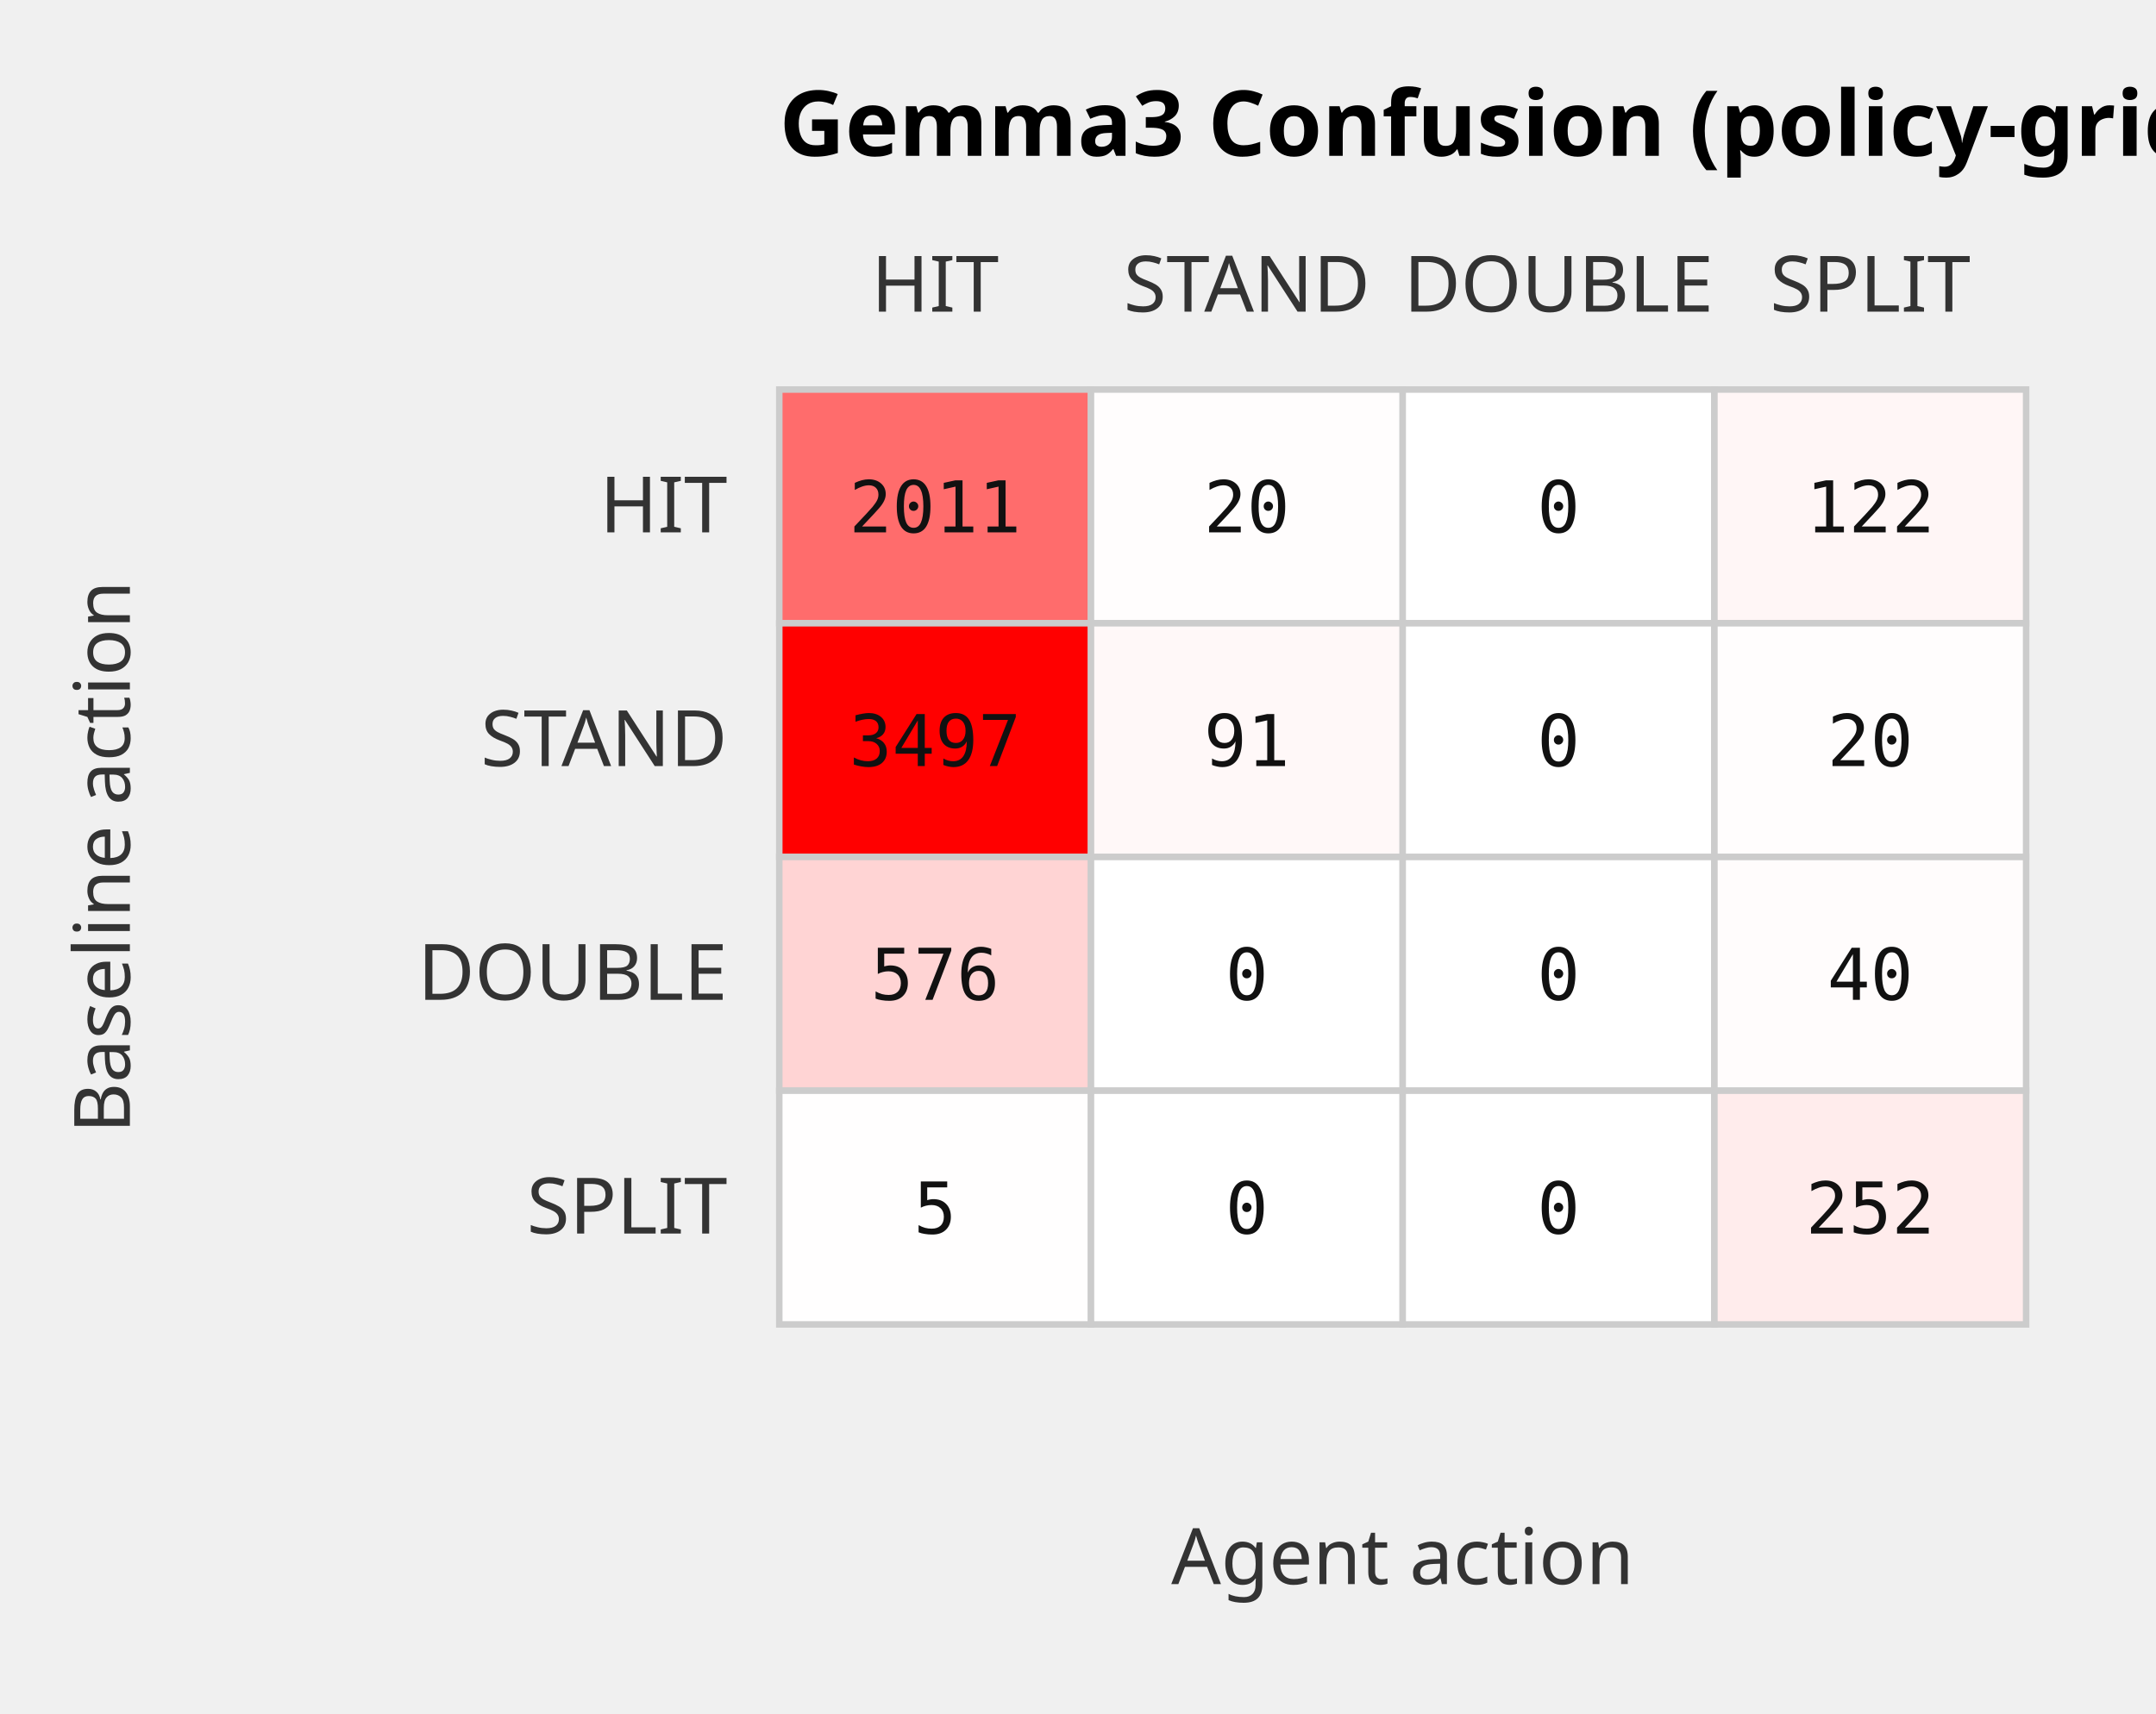
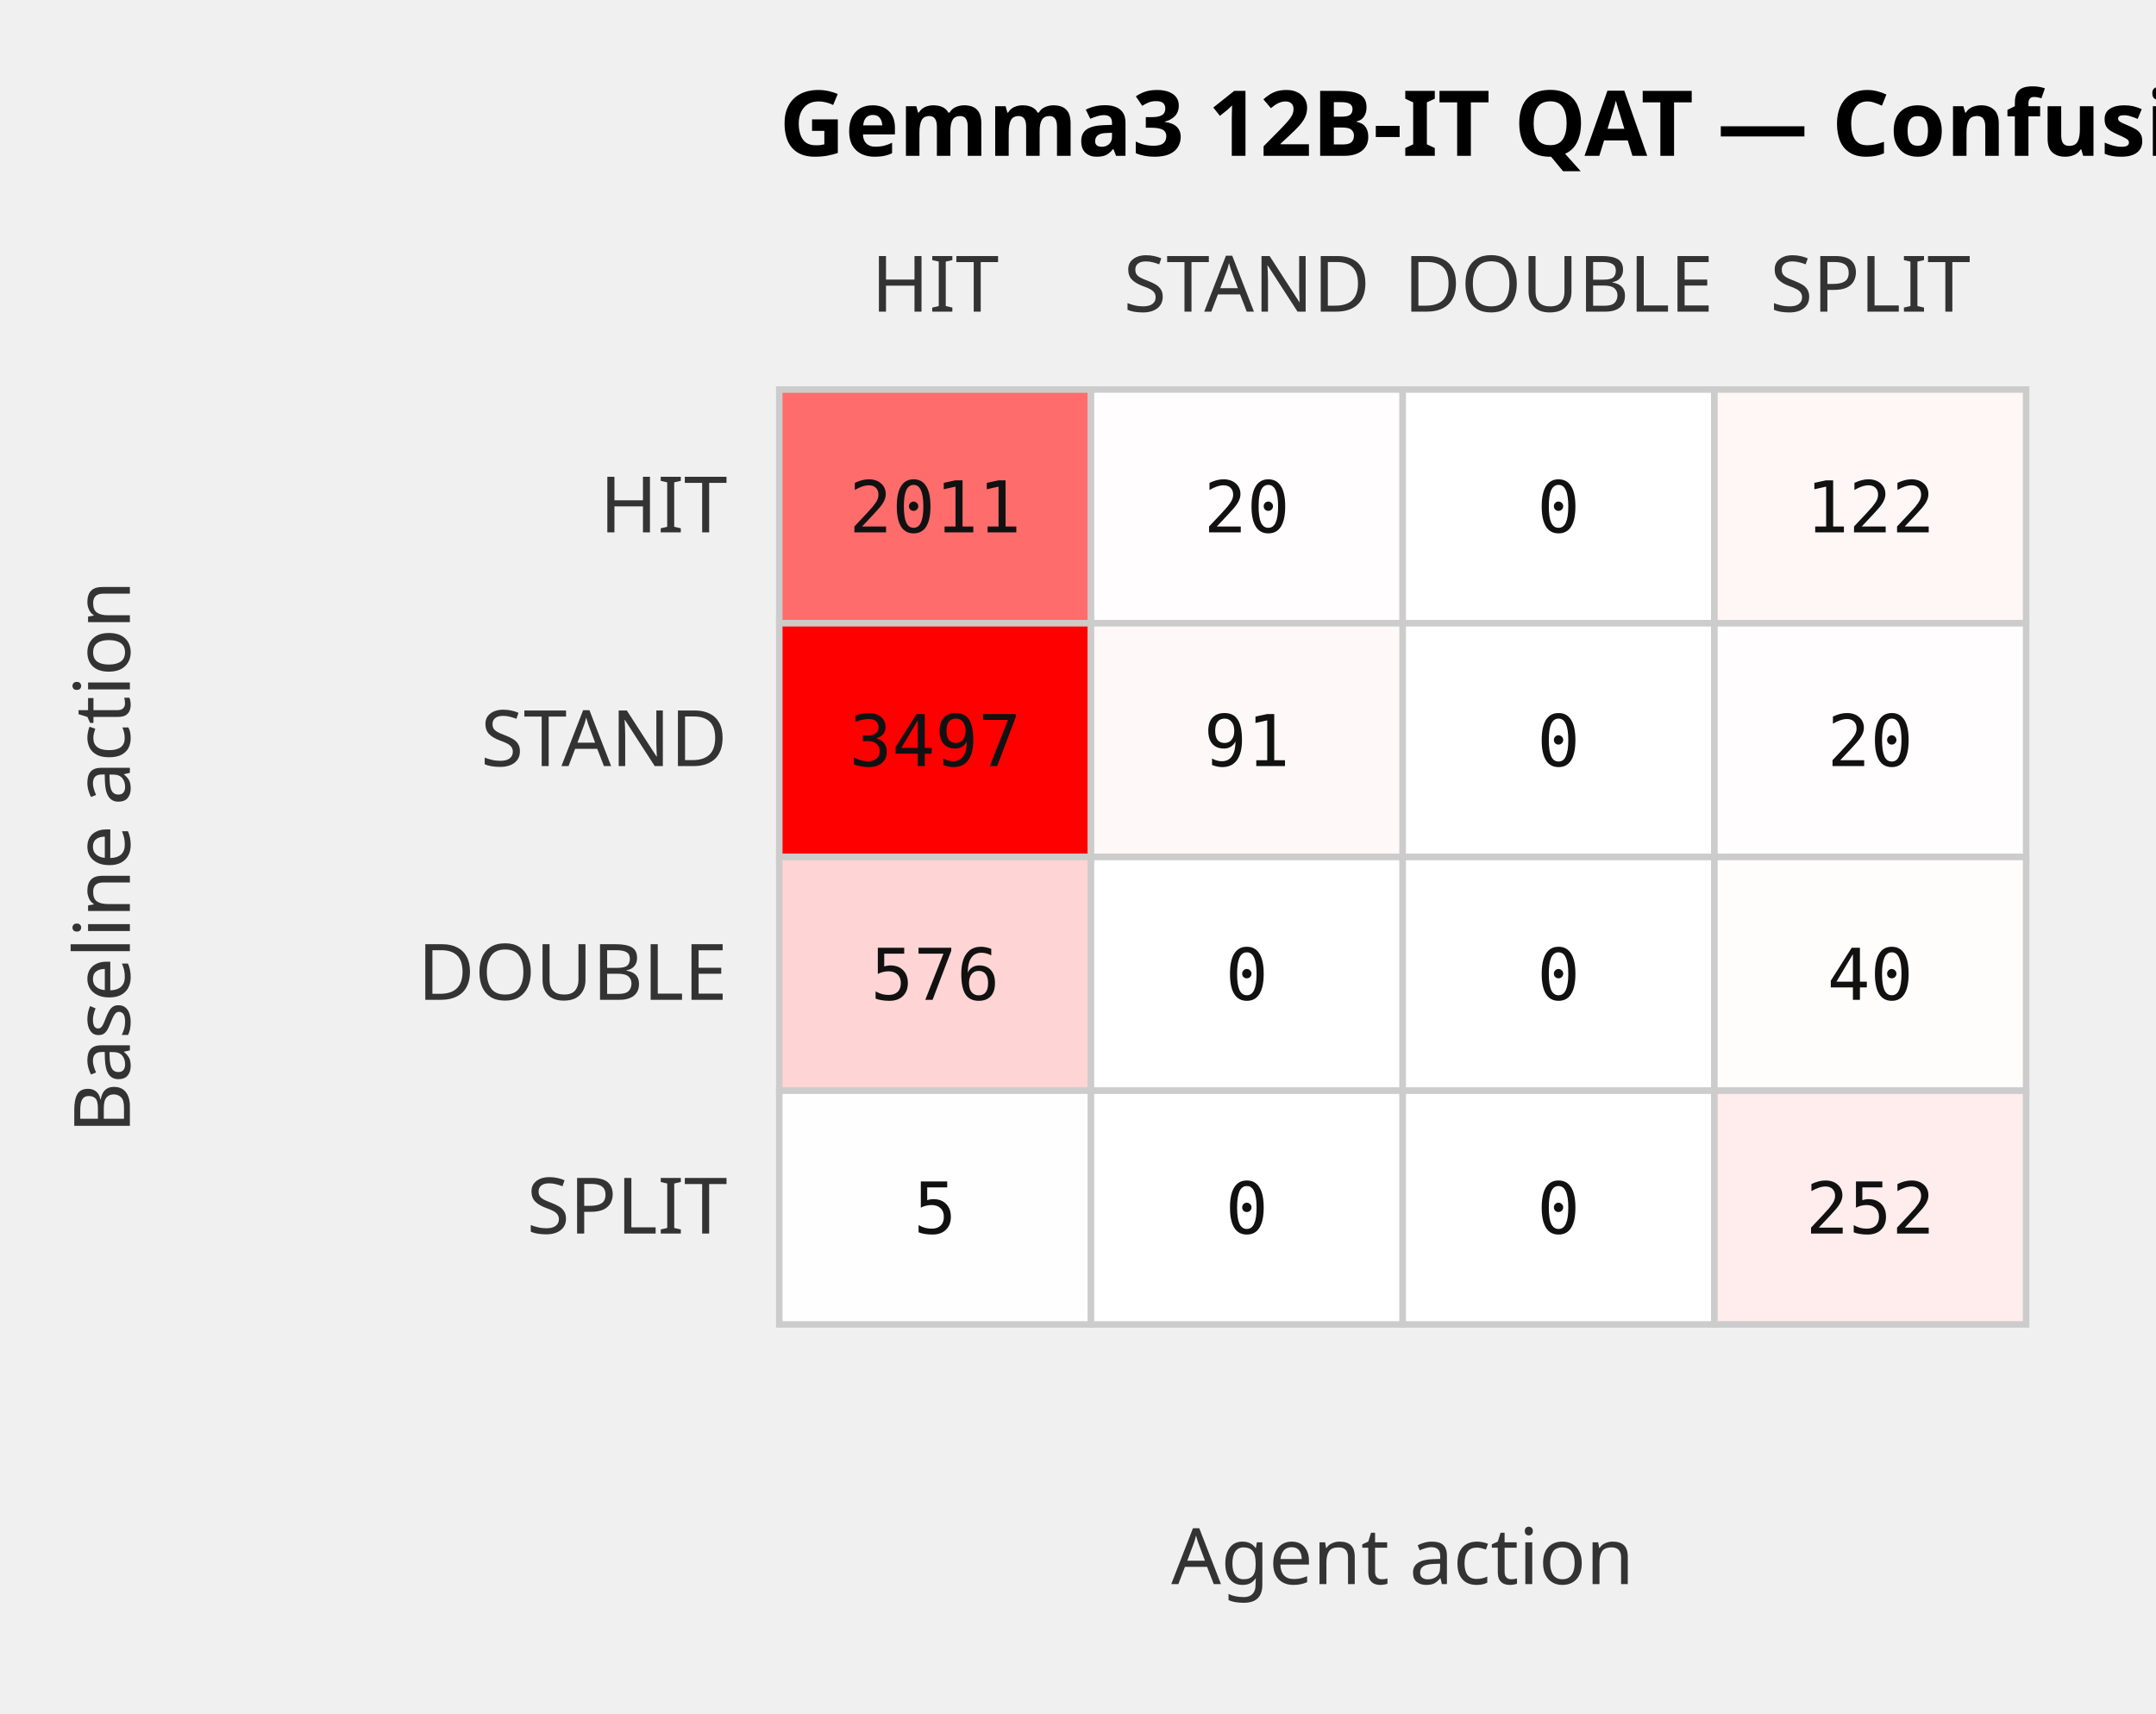
<svg xmlns="http://www.w3.org/2000/svg" width="332" height="264" viewBox="0 0 332 264">
  <style> .lbl{font: 12px sans-serif; fill:#333} .title{font: 14px sans-serif; font-weight:600} .val{font: 11px monospace; fill:#111} </style>
-   <text class="title" x="120" y="24">Gemma3 Confusion (policy-grid)</text>
+   <text class="title" x="120" y="24">Gemma3 12B-IT QAT — Confusion (policy-grid)</text>
  <text class="lbl" x="144.0" y="48" text-anchor="middle">HIT</text>
  <text class="lbl" x="192.0" y="48" text-anchor="middle">STAND</text>
  <text class="lbl" x="240.0" y="48" text-anchor="middle">DOUBLE</text>
  <text class="lbl" x="288.0" y="48" text-anchor="middle">SPLIT</text>
  <text class="lbl" x="112" y="82.0" text-anchor="end">HIT</text>
  <text class="lbl" x="112" y="118.0" text-anchor="end">STAND</text>
  <text class="lbl" x="112" y="154.0" text-anchor="end">DOUBLE</text>
  <text class="lbl" x="112" y="190.0" text-anchor="end">SPLIT</text>
  <rect x="120" y="60" width="48" height="36" fill="#ff6c6c" stroke="#ccc" />
  <text class="val" x="144.0" y="82.0" text-anchor="middle">2011</text>
  <rect x="168" y="60" width="48" height="36" fill="#fffdfd" stroke="#ccc" />
  <text class="val" x="192.0" y="82.0" text-anchor="middle">20</text>
  <rect x="216" y="60" width="48" height="36" fill="#ffffff" stroke="#ccc" />
  <text class="val" x="240.0" y="82.0" text-anchor="middle">0</text>
  <rect x="264" y="60" width="48" height="36" fill="#fff6f6" stroke="#ccc" />
  <text class="val" x="288.0" y="82.0" text-anchor="middle">122</text>
  <rect x="120" y="96" width="48" height="36" fill="#ff0000" stroke="#ccc" />
  <text class="val" x="144.0" y="118.0" text-anchor="middle">3497</text>
  <rect x="168" y="96" width="48" height="36" fill="#fff8f8" stroke="#ccc" />
  <text class="val" x="192.0" y="118.0" text-anchor="middle">91</text>
  <rect x="216" y="96" width="48" height="36" fill="#ffffff" stroke="#ccc" />
  <text class="val" x="240.0" y="118.0" text-anchor="middle">0</text>
  <rect x="264" y="96" width="48" height="36" fill="#fffdfd" stroke="#ccc" />
  <text class="val" x="288.0" y="118.0" text-anchor="middle">20</text>
  <rect x="120" y="132" width="48" height="36" fill="#ffd4d4" stroke="#ccc" />
  <text class="val" x="144.0" y="154.0" text-anchor="middle">576</text>
  <rect x="168" y="132" width="48" height="36" fill="#ffffff" stroke="#ccc" />
  <text class="val" x="192.0" y="154.0" text-anchor="middle">0</text>
  <rect x="216" y="132" width="48" height="36" fill="#ffffff" stroke="#ccc" />
  <text class="val" x="240.0" y="154.0" text-anchor="middle">0</text>
  <rect x="264" y="132" width="48" height="36" fill="#fffcfc" stroke="#ccc" />
  <text class="val" x="288.0" y="154.0" text-anchor="middle">40</text>
  <rect x="120" y="168" width="48" height="36" fill="#fffefe" stroke="#ccc" />
  <text class="val" x="144.0" y="190.0" text-anchor="middle">5</text>
  <rect x="168" y="168" width="48" height="36" fill="#ffffff" stroke="#ccc" />
  <text class="val" x="192.0" y="190.0" text-anchor="middle">0</text>
  <rect x="216" y="168" width="48" height="36" fill="#ffffff" stroke="#ccc" />
  <text class="val" x="240.0" y="190.0" text-anchor="middle">0</text>
  <rect x="264" y="168" width="48" height="36" fill="#ffecec" stroke="#ccc" />
  <text class="val" x="288.0" y="190.0" text-anchor="middle">252</text>
  <text class="lbl" x="216.0" y="244" text-anchor="middle">Agent action</text>
  <text class="lbl" x="20" y="132.0" transform="rotate(-90,20,132.0)" text-anchor="middle">Baseline action</text>
</svg>
